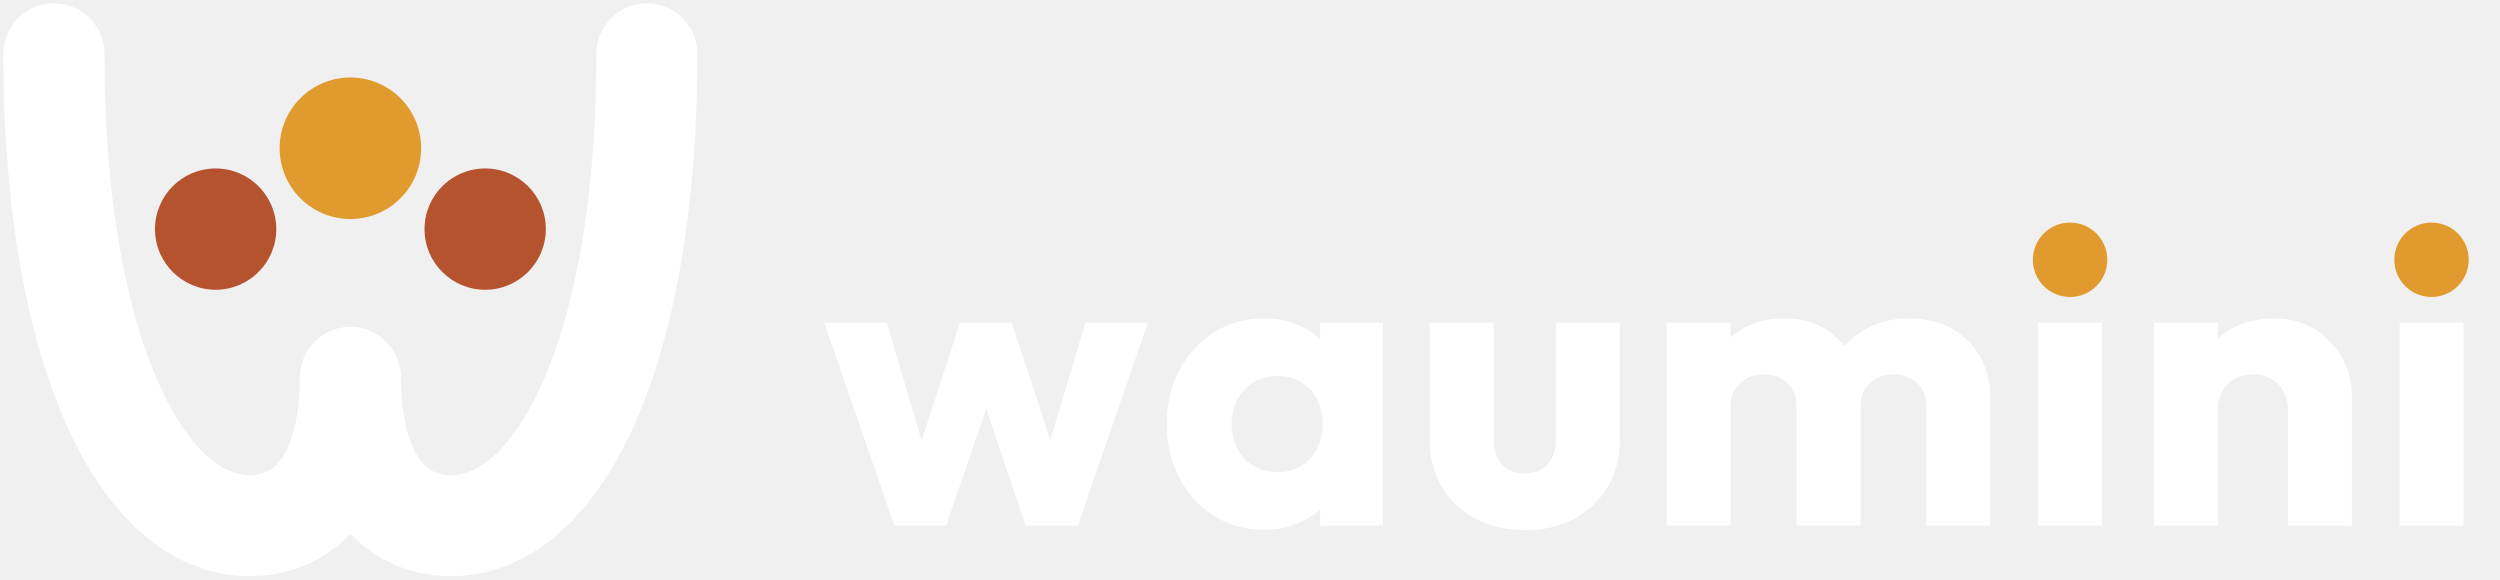
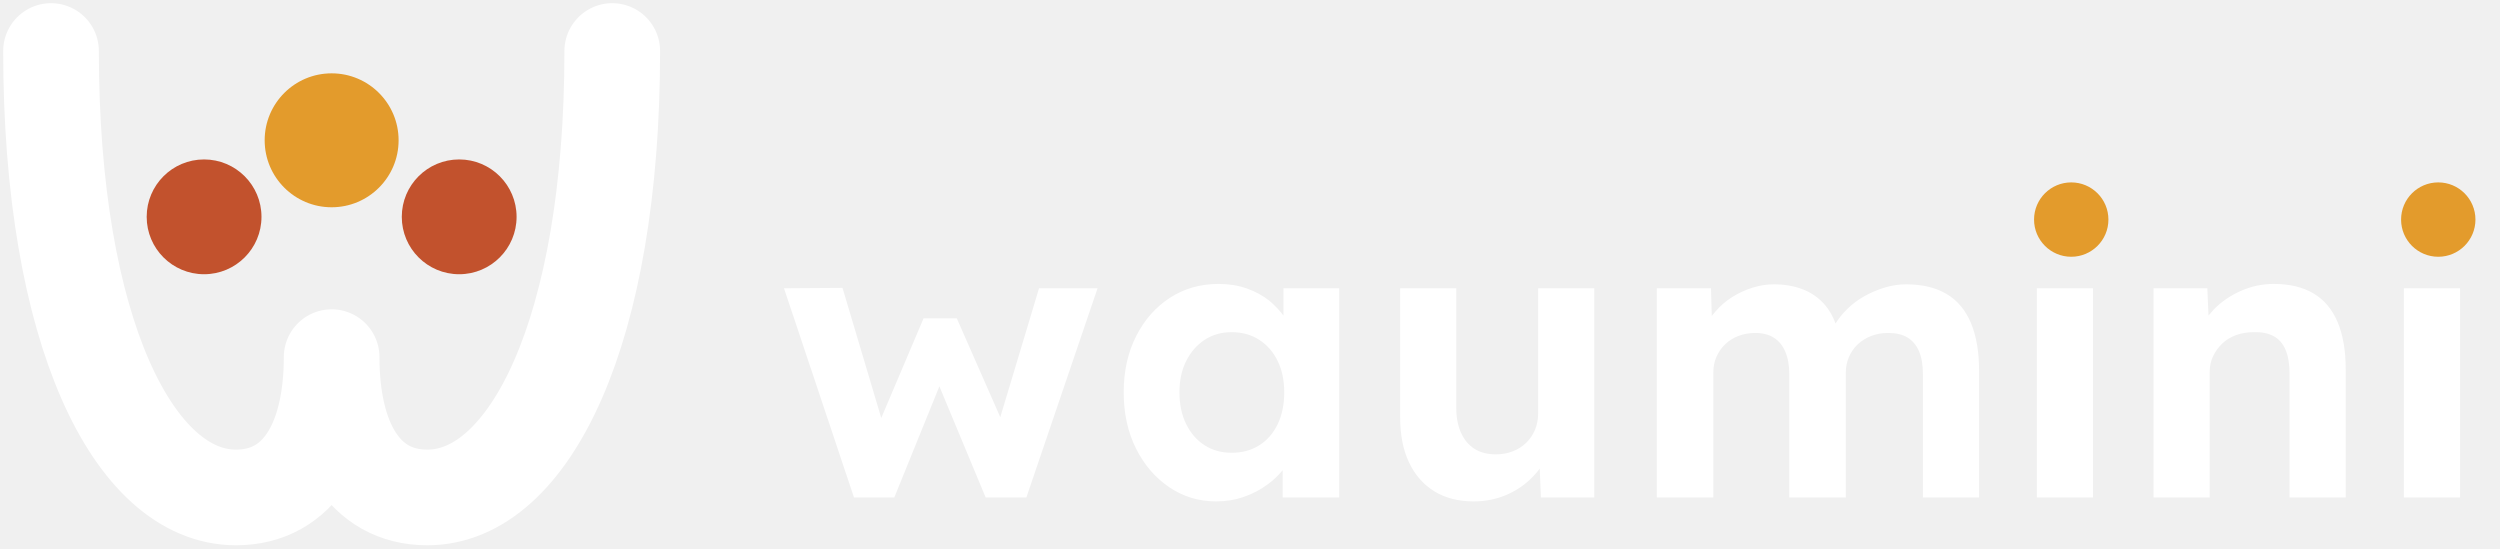
- <svg xmlns="http://www.w3.org/2000/svg" viewBox="0 0 371 86">
+ <svg xmlns="http://www.w3.org/2000/svg" viewBox="0 0 392 86">
  <g transform="translate(-8,-22)">
    <path d="M16,30 C16,74 29,100 45,100 C55,100 60,91 60,78 C60,91 65,100 75,100 C91,100 104,74 104,30" fill="none" stroke="#FFFFFF" stroke-width="15" stroke-linecap="round" stroke-linejoin="round" />
-     <circle cx="40" cy="56" r="9" fill="#B5532F" />
-     <circle cx="60" cy="44" r="10.5" fill="#E09A2D" />
-     <circle cx="80" cy="56" r="9" fill="#B5532F" />
+     <circle cx="40" cy="56" r="9" fill="#C2522D" />
+     <circle cx="60" cy="44" r="10.5" fill="#E39B2C" />
+     <circle cx="80" cy="56" r="9" fill="#C2522D" />
  </g>
  <g transform="translate(122,78)">
-     <path d="M10.726 0.0 0.31 -30.132H9.61L16.058 -8.246L13.33 -8.184L20.46 -30.132H28.148L35.34 -8.184L32.55 -8.246L39.06 -30.132H48.36L37.944 0.0H30.194L23.188 -20.832H25.544L18.414 0.0Z M65.604 0.62Q61.45 0.62 58.195 -1.426Q54.94 -3.472 53.049 -7.006Q51.158 -10.54 51.158 -15.066Q51.158 -19.592 53.049 -23.126Q54.94 -26.66 58.195 -28.706Q61.45 -30.752 65.604 -30.752Q68.642 -30.752 71.091 -29.574Q73.54 -28.396 75.09 -26.319Q76.64 -24.242 76.826 -21.576V-8.556Q76.64 -5.89 75.121 -3.813Q73.602 -1.736 71.122 -0.558Q68.642 0.62 65.604 0.62ZM67.526 -7.936Q70.564 -7.936 72.424 -9.951Q74.284 -11.966 74.284 -15.066Q74.284 -17.174 73.447 -18.786Q72.61 -20.398 71.091 -21.297Q69.572 -22.196 67.588 -22.196Q65.604 -22.196 64.085 -21.297Q62.566 -20.398 61.667 -18.786Q60.768 -17.174 60.768 -15.066Q60.768 -13.02 61.636 -11.408Q62.504 -9.796 64.054 -8.866Q65.604 -7.936 67.526 -7.936ZM73.912 0.0V-8.122L75.338 -15.438L73.912 -22.754V-30.132H83.212V0.0Z M104.3 0.682Q100.146 0.682 96.953 -1.023Q93.76 -2.728 91.962 -5.735Q90.164 -8.742 90.164 -12.648V-30.132H99.65V-12.772Q99.65 -11.222 100.177 -10.106Q100.704 -8.99 101.758 -8.37Q102.812 -7.75 104.3 -7.75Q106.408 -7.75 107.648 -9.083Q108.888 -10.416 108.888 -12.772V-30.132H118.374V-12.71Q118.374 -8.742 116.576 -5.735Q114.778 -2.728 111.616 -1.023Q108.454 0.682 104.3 0.682Z M125.326 0.0V-30.132H134.812V0.0ZM144.608 0.0V-17.608Q144.608 -19.902 143.213 -21.173Q141.818 -22.444 139.772 -22.444Q138.346 -22.444 137.23 -21.855Q136.114 -21.266 135.463 -20.212Q134.812 -19.158 134.812 -17.608L131.154 -19.22Q131.154 -22.816 132.704 -25.389Q134.254 -27.962 136.92 -29.357Q139.586 -30.752 142.934 -30.752Q146.096 -30.752 148.607 -29.326Q151.118 -27.9 152.606 -25.358Q154.094 -22.816 154.094 -19.282V0.0ZM163.89 0.0V-17.608Q163.89 -19.902 162.495 -21.173Q161.1 -22.444 159.054 -22.444Q157.628 -22.444 156.512 -21.855Q155.396 -21.266 154.745 -20.212Q154.094 -19.158 154.094 -17.608L148.638 -18.352Q148.762 -22.196 150.467 -24.955Q152.172 -27.714 154.993 -29.233Q157.814 -30.752 161.348 -30.752Q164.82 -30.752 167.517 -29.295Q170.214 -27.838 171.795 -25.141Q173.376 -22.444 173.376 -18.662V0.0Z M180.452 0.0V-30.132H189.938V0.0Z M217.536 0.0V-17.174Q217.536 -19.53 216.079 -20.987Q214.622 -22.444 212.39 -22.444Q210.84 -22.444 209.662 -21.793Q208.484 -21.142 207.802 -19.933Q207.12 -18.724 207.12 -17.174L203.462 -18.972Q203.462 -22.506 205.012 -25.172Q206.562 -27.838 209.321 -29.295Q212.08 -30.752 215.552 -30.752Q218.9 -30.752 221.473 -29.171Q224.046 -27.59 225.534 -24.986Q227.022 -22.382 227.022 -19.282V0.0ZM197.634 0.0V-30.132H207.12V0.0Z M234.098 0.0V-30.132H243.584V0.0Z" fill="#FFFFFF" />
-     <circle cx="185.20" cy="-39.45" r="5.52" fill="#E09A2D" />
-     <circle cx="238.84" cy="-39.45" r="5.52" fill="#E09A2D" />
+     <path d="M11.904 0.0 0.93 -32.798 10.106 -32.86 16.182 -12.462 22.816 -28.086H28.024L34.844 -12.586L40.92 -32.798H50.096L38.936 0.0H32.55L25.296 -17.422L18.228 0.0Z M68.704 0.62Q64.612 0.62 61.326 -1.612Q58.04 -3.844 56.118 -7.688Q54.196 -11.532 54.196 -16.492Q54.196 -21.452 56.149 -25.296Q58.102 -29.14 61.45 -31.31Q64.798 -33.48 69.076 -33.48Q71.494 -33.48 73.509 -32.767Q75.524 -32.054 77.074 -30.814Q78.314 -29.76 79.244 -28.52V-32.798H87.986V0.0H79.12V-4.278Q78.128 -3.038 76.764 -2.046Q75.09 -0.806 73.044 -0.093Q70.998 0.62 68.704 0.62ZM71.122 -7.006Q73.602 -7.006 75.462 -8.184Q77.322 -9.362 78.345 -11.501Q79.368 -13.64 79.368 -16.492Q79.368 -19.282 78.345 -21.39Q77.322 -23.498 75.462 -24.707Q73.602 -25.916 71.122 -25.916Q68.704 -25.916 66.875 -24.707Q65.046 -23.498 63.992 -21.39Q62.938 -19.282 62.938 -16.492Q62.938 -13.64 63.992 -11.501Q65.046 -9.362 66.875 -8.184Q68.704 -7.006 71.122 -7.006Z M109.074 0.62Q105.478 0.62 102.905 -0.961Q100.332 -2.542 98.937 -5.487Q97.542 -8.432 97.542 -12.586V-32.798H106.346V-14.012Q106.346 -11.78 107.09 -10.137Q107.834 -8.494 109.198 -7.626Q110.562 -6.758 112.546 -6.758Q113.972 -6.758 115.181 -7.223Q116.39 -7.688 117.289 -8.556Q118.188 -9.424 118.684 -10.602Q119.18 -11.78 119.18 -13.144V-32.798H127.984V0.0H119.614L119.428 -4.526Q118.994 -3.906 118.436 -3.348Q116.7 -1.488 114.282 -0.434Q111.864 0.62 109.074 0.62Z M137.788 0.0V-32.798H146.282L146.406 -28.458Q146.716 -28.83 147.026 -29.202Q148.142 -30.504 149.63 -31.434Q151.118 -32.364 152.792 -32.891Q154.466 -33.418 156.14 -33.418Q158.682 -33.418 160.728 -32.612Q162.774 -31.806 164.2 -30.132Q165.192 -28.954 165.812 -27.28Q166.556 -28.458 167.548 -29.45Q168.788 -30.69 170.338 -31.558Q171.888 -32.426 173.562 -32.922Q175.236 -33.418 176.848 -33.418Q180.692 -33.418 183.234 -31.899Q185.776 -30.38 187.047 -27.342Q188.318 -24.304 188.318 -19.902V0.0H179.514V-19.282Q179.514 -21.514 178.894 -22.94Q178.274 -24.366 177.096 -25.079Q175.918 -25.792 174.058 -25.792Q172.632 -25.792 171.423 -25.327Q170.214 -24.862 169.315 -24.025Q168.416 -23.188 167.92 -22.041Q167.424 -20.894 167.424 -19.592V0.0H158.558V-19.344Q158.558 -21.39 157.938 -22.847Q157.318 -24.304 156.14 -25.048Q154.962 -25.792 153.226 -25.792Q151.8 -25.792 150.591 -25.327Q149.382 -24.862 148.514 -24.025Q147.646 -23.188 147.15 -22.072Q146.654 -20.956 146.654 -19.654V0.0Z M197.378 0.0V-32.798H206.182V0.0Z M215.676 0.0V-32.798H224.108L224.294 -28.52Q224.666 -28.954 225.1 -29.45Q226.836 -31.248 229.316 -32.364Q231.796 -33.48 234.524 -33.48Q238.244 -33.48 240.755 -31.992Q243.266 -30.504 244.537 -27.497Q245.808 -24.49 245.808 -20.088V0.0H237.004V-19.406Q237.004 -21.638 236.384 -23.126Q235.764 -24.614 234.493 -25.296Q233.222 -25.978 231.362 -25.916Q229.874 -25.916 228.603 -25.451Q227.332 -24.986 226.433 -24.118Q225.534 -23.25 225.007 -22.134Q224.48 -21.018 224.48 -19.716V0.0Z M254.93 0.0V-32.798H263.734V0.0Z" fill="#FFFFFF" />
+     <circle cx="202.77" cy="-43.57" r="5.83" fill="#E39B2C" />
+     <circle cx="260.32" cy="-43.57" r="5.83" fill="#E39B2C" />
  </g>
</svg>
